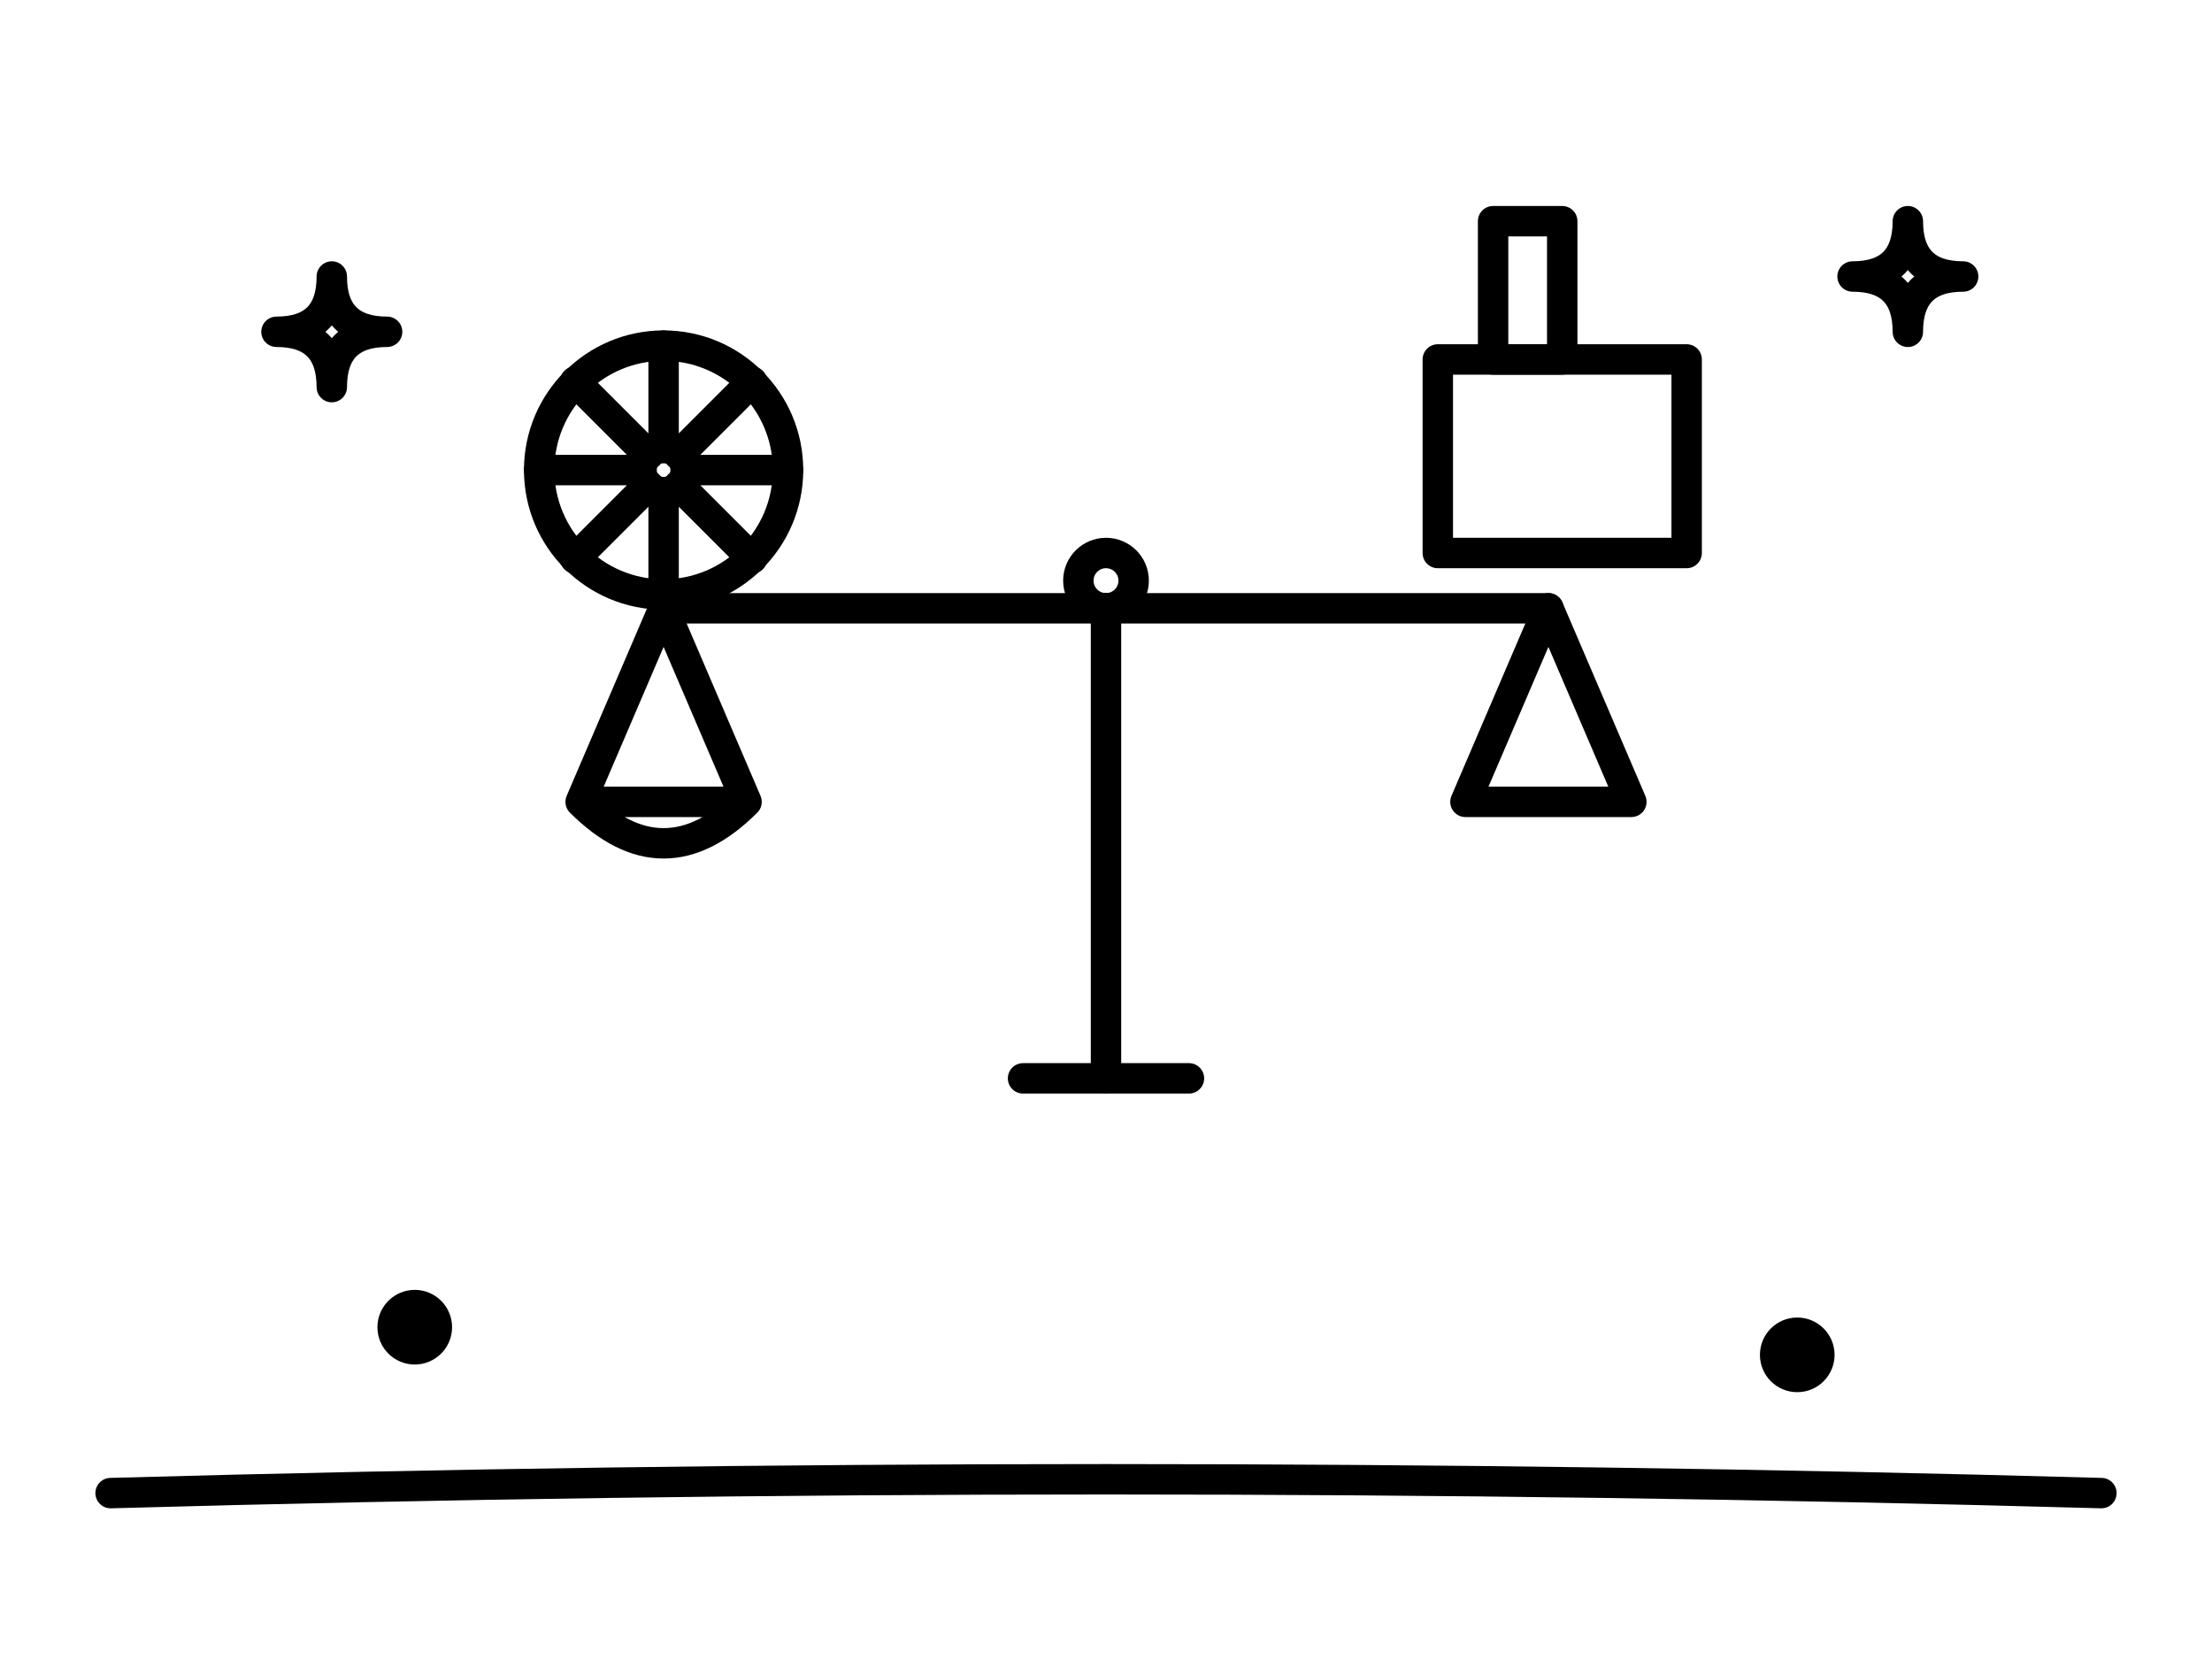
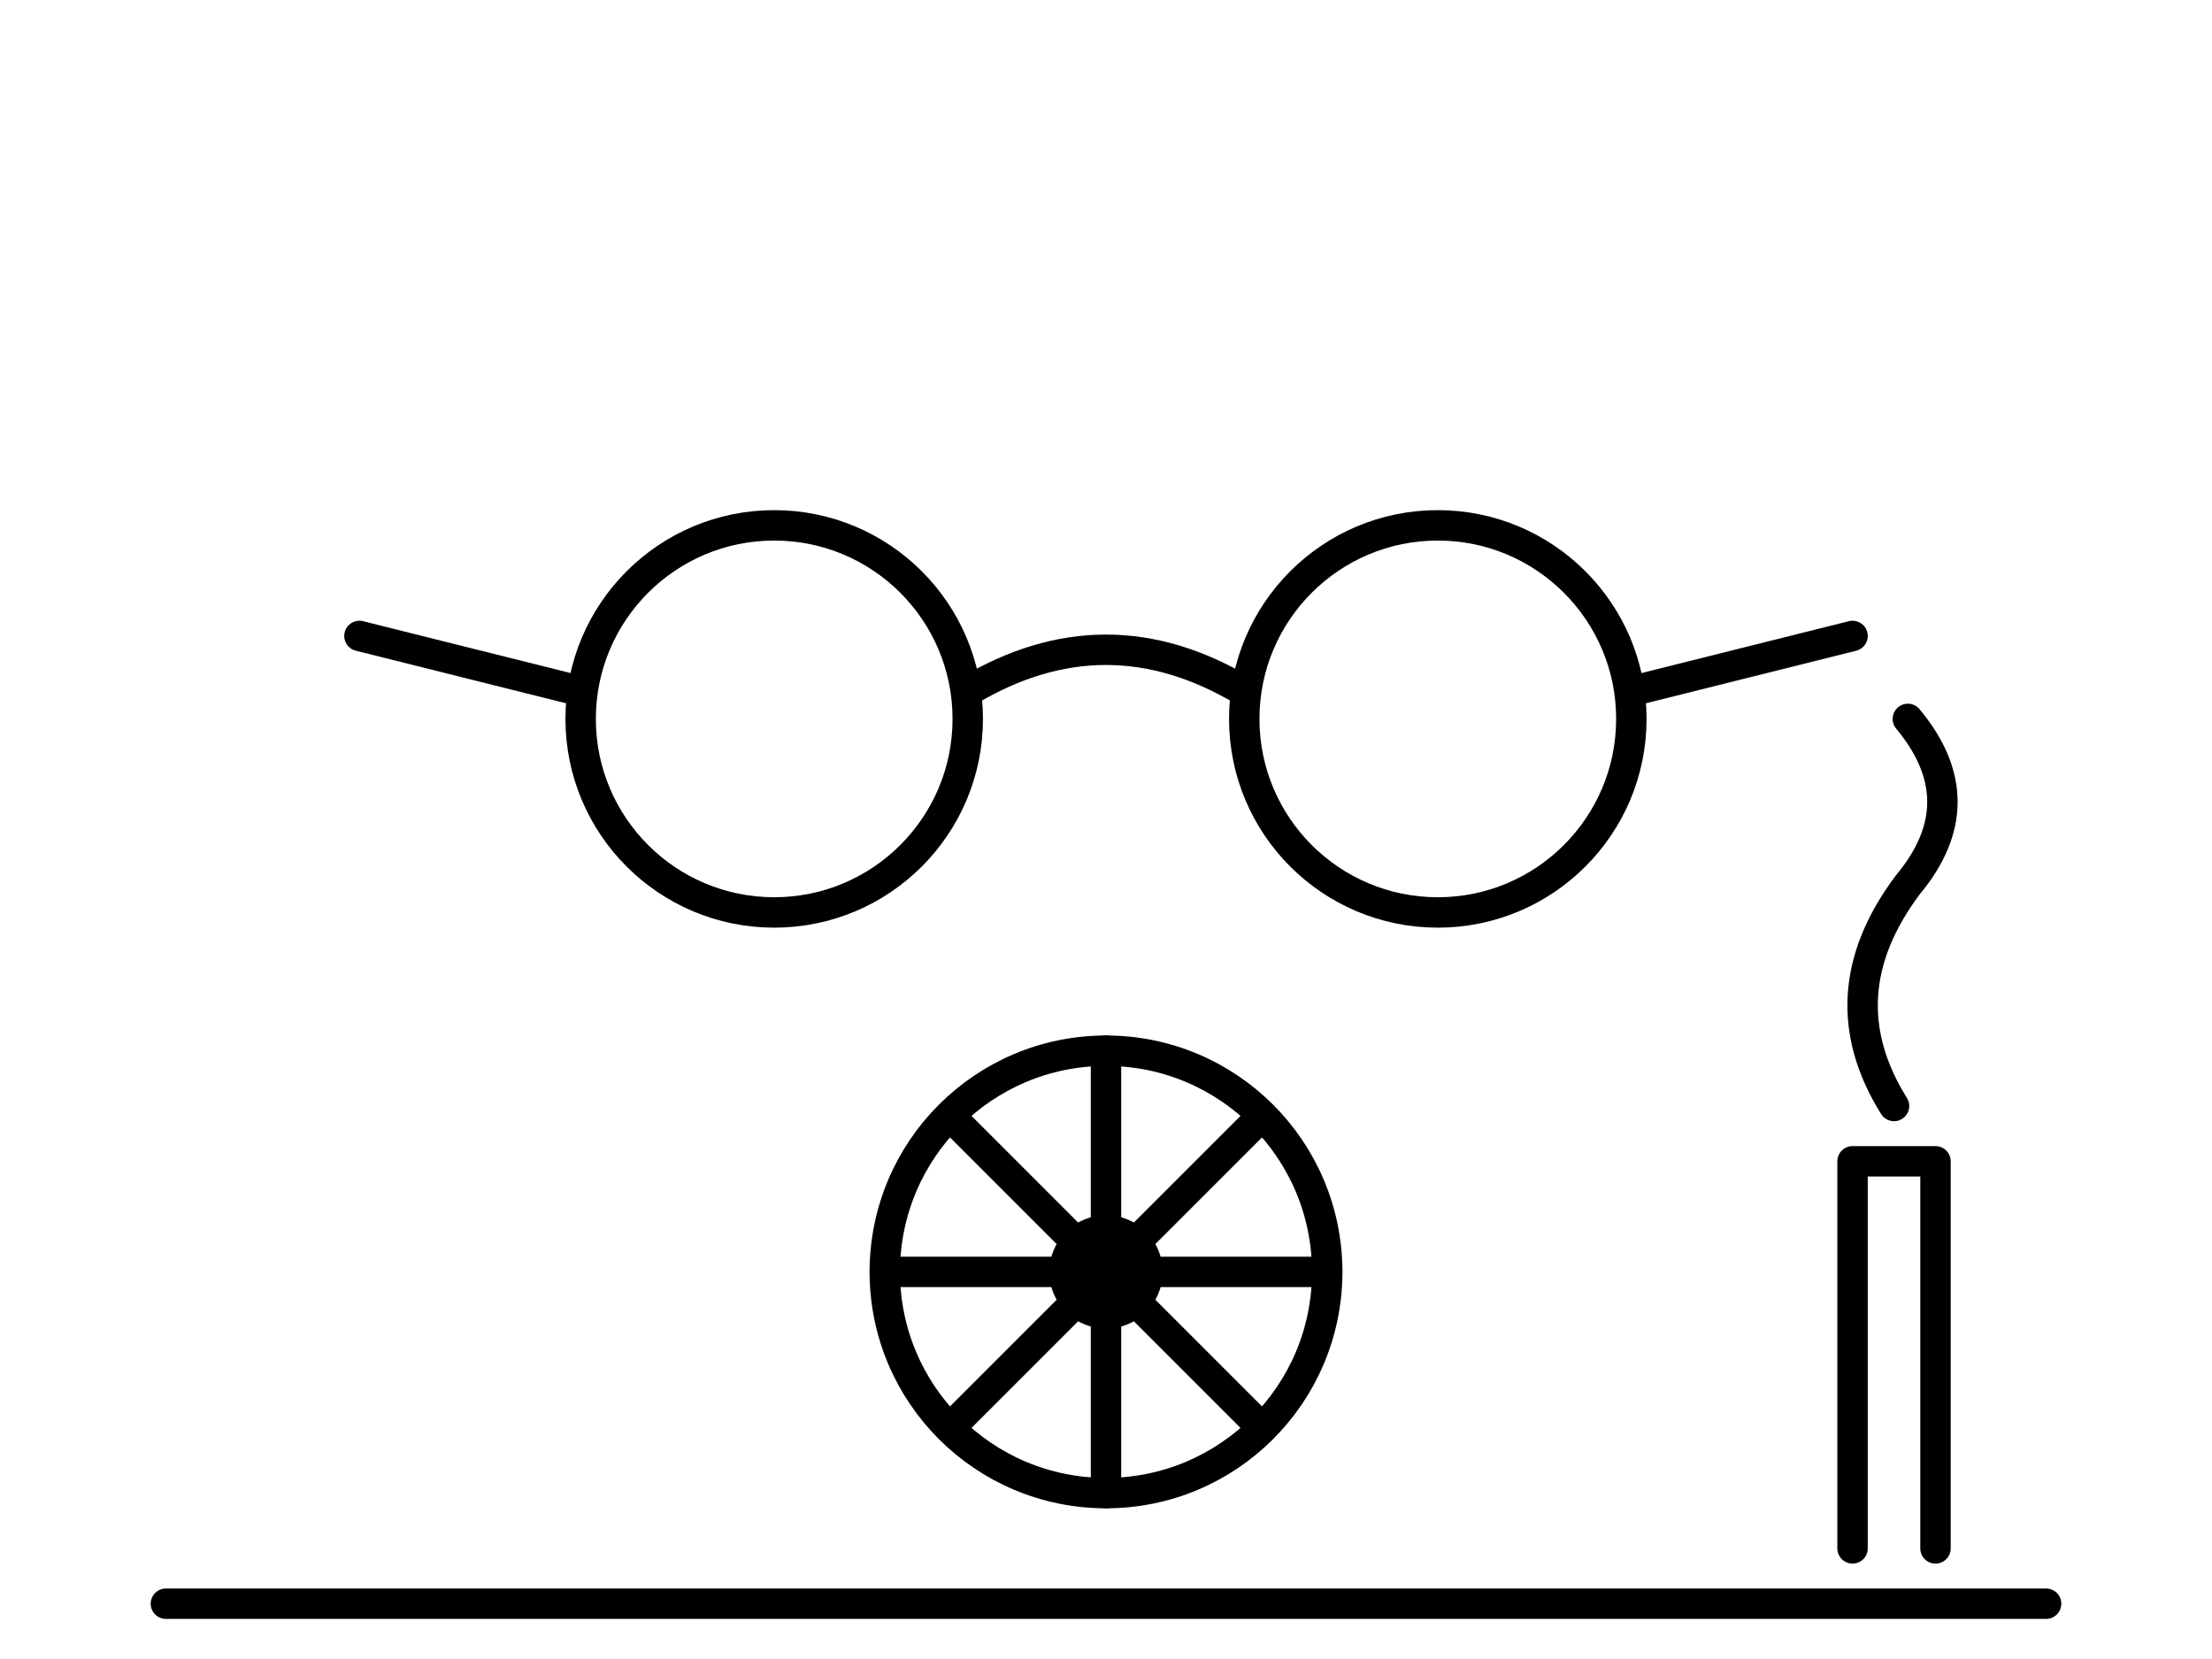
<svg xmlns="http://www.w3.org/2000/svg" viewBox="0 0 160 120" fill="none" stroke="#000" stroke-width="2.2" stroke-linecap="round" stroke-linejoin="round">
-   <path d="M80 78L80 44" />
-   <path d="M74 78L86 78" />
-   <path d="M48 44L112 44" />
-   <path d="M78 42a2 2 0 1 0 4 0a2 2 0 1 0 -4 0" />
-   <path d="M42 58Q48 64 54 58ZM48 44L42 58L54 58L48 44" />
-   <path d="M112 44L106 58L118 58L112 44" />
-   <path d="M39 34a9 9 0 1 0 18 0a9 9 0 1 0 -18 0" />
-   <path d="M46.4 34a1.6 1.6 0 1 0 3.2 0a1.6 1.6 0 1 0 -3.2 0" />
-   <path d="M49.6 34L57 34M49.1 35.1L54.4 40.4M48 35.6L48 43M46.9 35.1L41.6 40.4M46.4 34L39 34M46.9 32.9L41.6 27.6M48 32.4L48 25M49.1 32.9L54.4 27.6" />
-   <path d="M104 26h18v14h-18Z" />
-   <path d="M108 16h5v10h-5Z" />
-   <path d="M24 20Q24 24 28 24Q24 24 24 28Q24 24 20 24Q24 24 24 20Z" />
-   <path d="M138 16Q138 20 142 20Q138 20 138 24Q138 20 134 20Q138 20 138 16Z" />
-   <path fill="#000" d="M28.4 96a1.6 1.6 0 1 0 3.2 0a1.6 1.6 0 1 0 -3.2 0" />
-   <path fill="#000" d="M128.4 98a1.6 1.6 0 1 0 3.2 0a1.6 1.6 0 1 0 -3.2 0" />
-   <path d="M8 108Q80 106 152 108" />
+   <circle cx="56" cy="52" r="14" />
+   <circle cx="104" cy="52" r="14" />
+   <path d="M70 50 Q80 44 90 50" />
+   <path d="M42 50 L26 46 M118 50 L134 46" />
+   <circle cx="80" cy="92" r="16" />
+   <circle cx="80" cy="92" r="3" fill="#000" />
+   <path d="M80 76 L80 108 M64 92 L96 92 M69 81 L91 103 M91 81 L69 103" />
+   <path d="M134 112 L134 84 L140 84 L140 112" />
+   <path d="M137 80 Q132 72 138 64 Q143 58 138 52" />
+   <path d="M12 116 L148 116" />
</svg>
